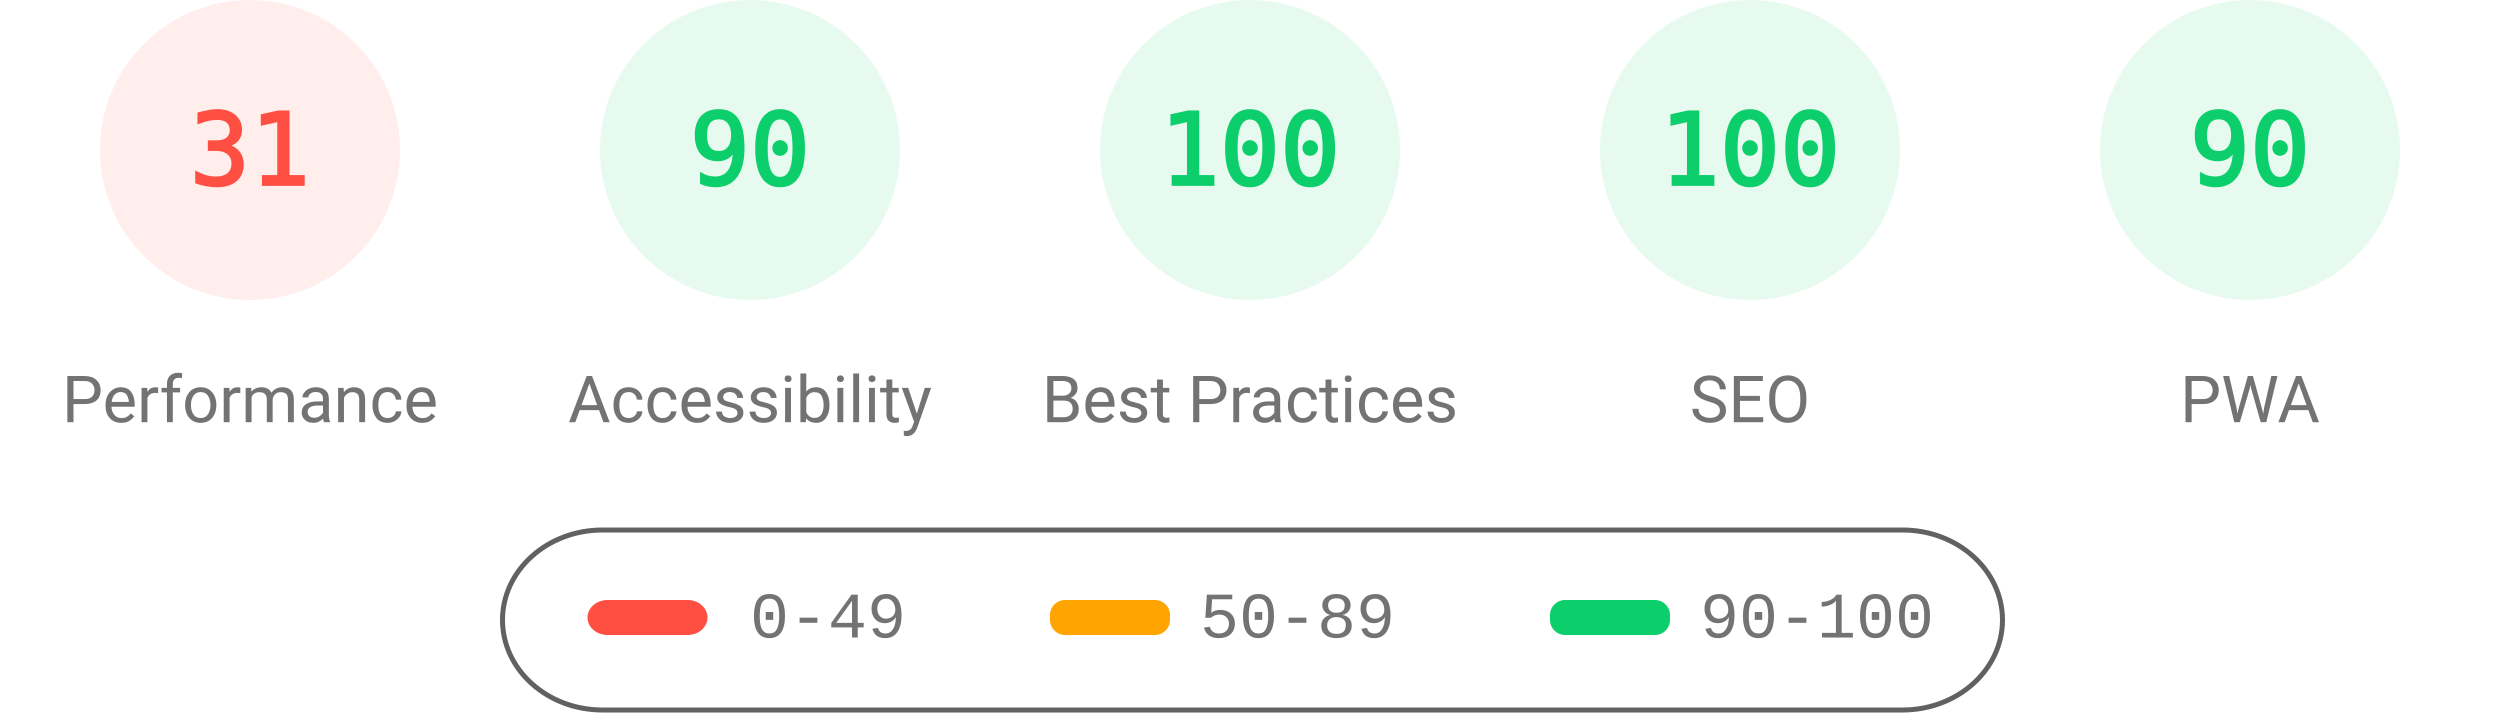
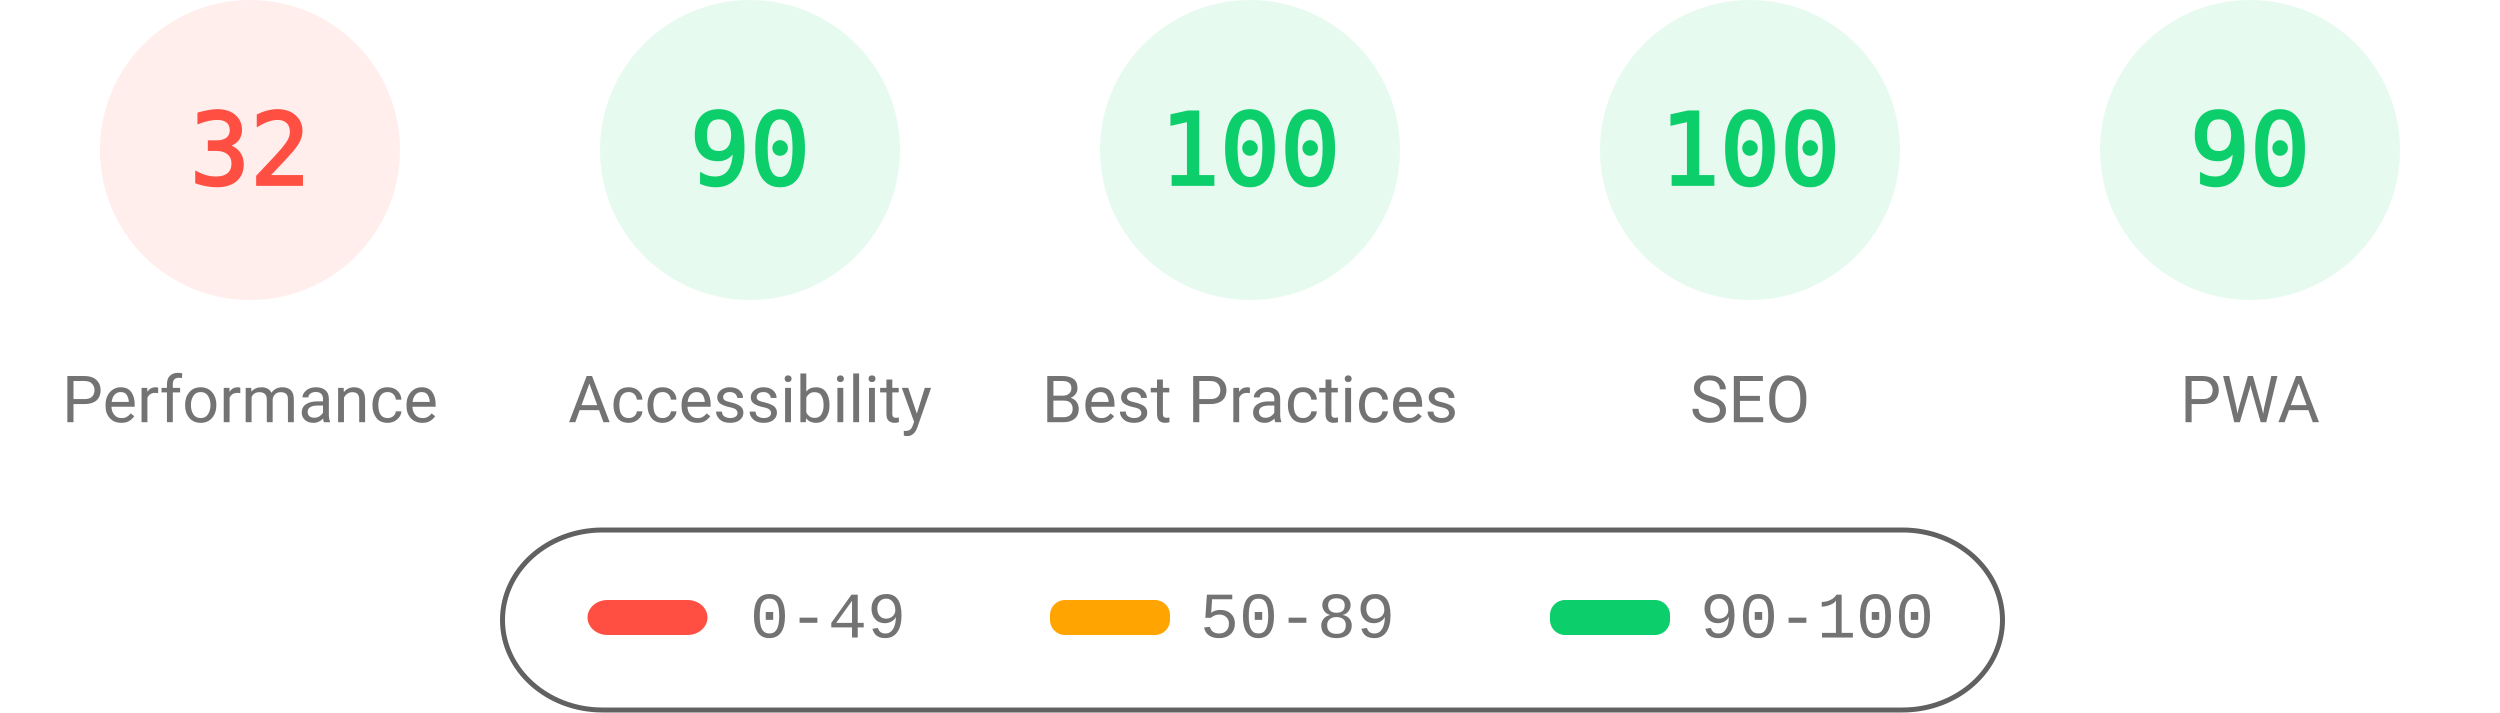
<svg xmlns="http://www.w3.org/2000/svg" fill="none" width="1000" height="285">
  <style>.gauge-base{opacity:.1}.gauge-arc{fill:none;animation-delay:250ms;stroke-linecap:round;transform:rotate(-90deg);transform-origin:100px 60px;animation:load-gauge 1s ease forwards}.guage-text{font-size:40px;font-family:monospace;text-align:center}.guage-red{color:#ff4e42;fill:#ff4e42;stroke:#ff4e42}.guage-orange{color:#ffa400;fill:#ffa400;stroke:#ffa400}.guage-green{color:#0cce6b;fill:#0cce6b;stroke:#0cce6b}.guage-undefined{color:#5c5c5c;fill:#5c5c5c;stroke:#5c5c5c}.guage-title{color:#737373;fill:#737373;stroke:none;font-size:26px;line-height:26px;font-family:Roboto,Halvetica,Arial,sans-serif}@keyframes load-gauge{from{stroke-dasharray:0 352.858}}</style>
  <svg class="guage-div guage-perf guage-red" viewBox="0 0 200 200" width="200" height="200">
    <circle class="gauge-base" r="56" cx="100" cy="60" stroke-width="8" />
-     <circle class="gauge-arc guage-arc-1" r="56" cx="100" cy="60" stroke-width="8" style="stroke-dasharray:109.076,351.858" />
-     <text class="guage-text" x="100" y="60" alignment-baseline="central" dominant-baseline="central" text-anchor="middle">31</text>
+     <circle class="gauge-arc guage-arc-1" r="56" cx="100" cy="60" stroke-width="8" style="stroke-dasharray:112.595,351.858" />
+     <text class="guage-text" x="100" y="60" alignment-baseline="central" dominant-baseline="central" text-anchor="middle">32</text>
    <text class="guage-title" x="100" y="160" alignment-baseline="central" dominant-baseline="central" text-anchor="middle">Performance</text>
  </svg>
  <svg class="guage-div guage-acc guage-green" viewBox="0 0 200 200" width="200" height="200" x="200">
    <circle class="gauge-base" r="56" cx="100" cy="60" stroke-width="8" />
    <circle class="gauge-arc guage-arc-2" r="56" cx="100" cy="60" stroke-width="8" style="stroke-dasharray:316.672,351.858" />
    <text class="guage-text" x="100" y="60" alignment-baseline="central" dominant-baseline="central" text-anchor="middle">90</text>
    <text class="guage-title" x="100" y="160" alignment-baseline="central" dominant-baseline="central" text-anchor="middle">Accessibility</text>
  </svg>
  <svg class="guage-div guage-best guage-green" viewBox="0 0 200 200" width="200" height="200" x="400">
    <circle class="gauge-base" r="56" cx="100" cy="60" stroke-width="8" />
    <circle class="gauge-arc guage-arc-3" r="56" cx="100" cy="60" stroke-width="8" style="stroke-dasharray:351.858,351.858" />
    <text class="guage-text" x="100" y="60" alignment-baseline="central" dominant-baseline="central" text-anchor="middle">100</text>
    <text class="guage-title" x="100" y="160" alignment-baseline="central" dominant-baseline="central" text-anchor="middle">Best Practices</text>
  </svg>
  <svg class="guage-div guage-seo guage-green" viewBox="0 0 200 200" width="200" height="200" x="600">
    <circle class="gauge-base" r="56" cx="100" cy="60" stroke-width="8" />
    <circle class="gauge-arc guage-arc-4" r="56" cx="100" cy="60" stroke-width="8" style="stroke-dasharray:351.858,351.858" />
    <text class="guage-text" x="100" y="60" alignment-baseline="central" dominant-baseline="central" text-anchor="middle">100</text>
    <text class="guage-title" x="100" y="160" alignment-baseline="central" dominant-baseline="central" text-anchor="middle">SEO</text>
  </svg>
  <svg class="guage-div guage-pwa guage-green" viewBox="0 0 200 200" width="200" height="200" x="800">
    <circle class="gauge-base" r="56" cx="100" cy="60" stroke-width="8" />
    <circle class="gauge-arc guage-arc-4" r="56" cx="100" cy="60" stroke-width="8" style="stroke-dasharray:316.672,351.858" />
    <text class="guage-text" x="100" y="60" alignment-baseline="central" dominant-baseline="central" text-anchor="middle">90</text>
    <text class="guage-title" x="100" y="160" alignment-baseline="central" dominant-baseline="central" text-anchor="middle">PWA</text>
  </svg>
  <svg width="604" height="76" x="200" y="210">
    <path fill="none" id="canvas_background" d="M-1-1h604v80H-1z" />
    <rect fill-opacity="0" stroke="#616161" stroke-width="2" rx="40" id="svg_2" height="72" width="600" y="2" x="1" fill="#000" />
    <rect stroke="#000" rx="8" id="svg_3" height="14" width="48" y="30" x="35" stroke-opacity="null" stroke-width="0" fill="#ff4e42" />
    <rect stroke="#000" rx="6" id="svg_4" height="14" width="48" y="30" x="220" stroke-opacity="null" stroke-width="0" fill="#ffa400" />
    <rect stroke="#000" rx="6" id="svg_5" height="14" width="48" y="30" x="420" stroke-opacity="null" stroke-width="0" fill="#0cce6b" />
    <text xml:space="preserve" text-anchor="start" font-family="'Courier New', Courier, monospace" font-size="26" id="svg_6" y="45" x="100" stroke-opacity="null" stroke-width="0" stroke="#000" fill="#737373">0-49</text>
    <text xml:space="preserve" text-anchor="start" font-family="'Courier New', Courier, monospace" font-size="26" id="svg_7" y="45" x="280" stroke-opacity="null" stroke-width="0" stroke="#000" fill="#737373">50-89</text>
    <text xml:space="preserve" text-anchor="start" font-family="'Courier New', Courier, monospace" font-size="26" id="svg_8" y="45" x="480" stroke-opacity="null" stroke-width="0" stroke="#000" fill="#737373">90-100</text>
  </svg>
</svg>
